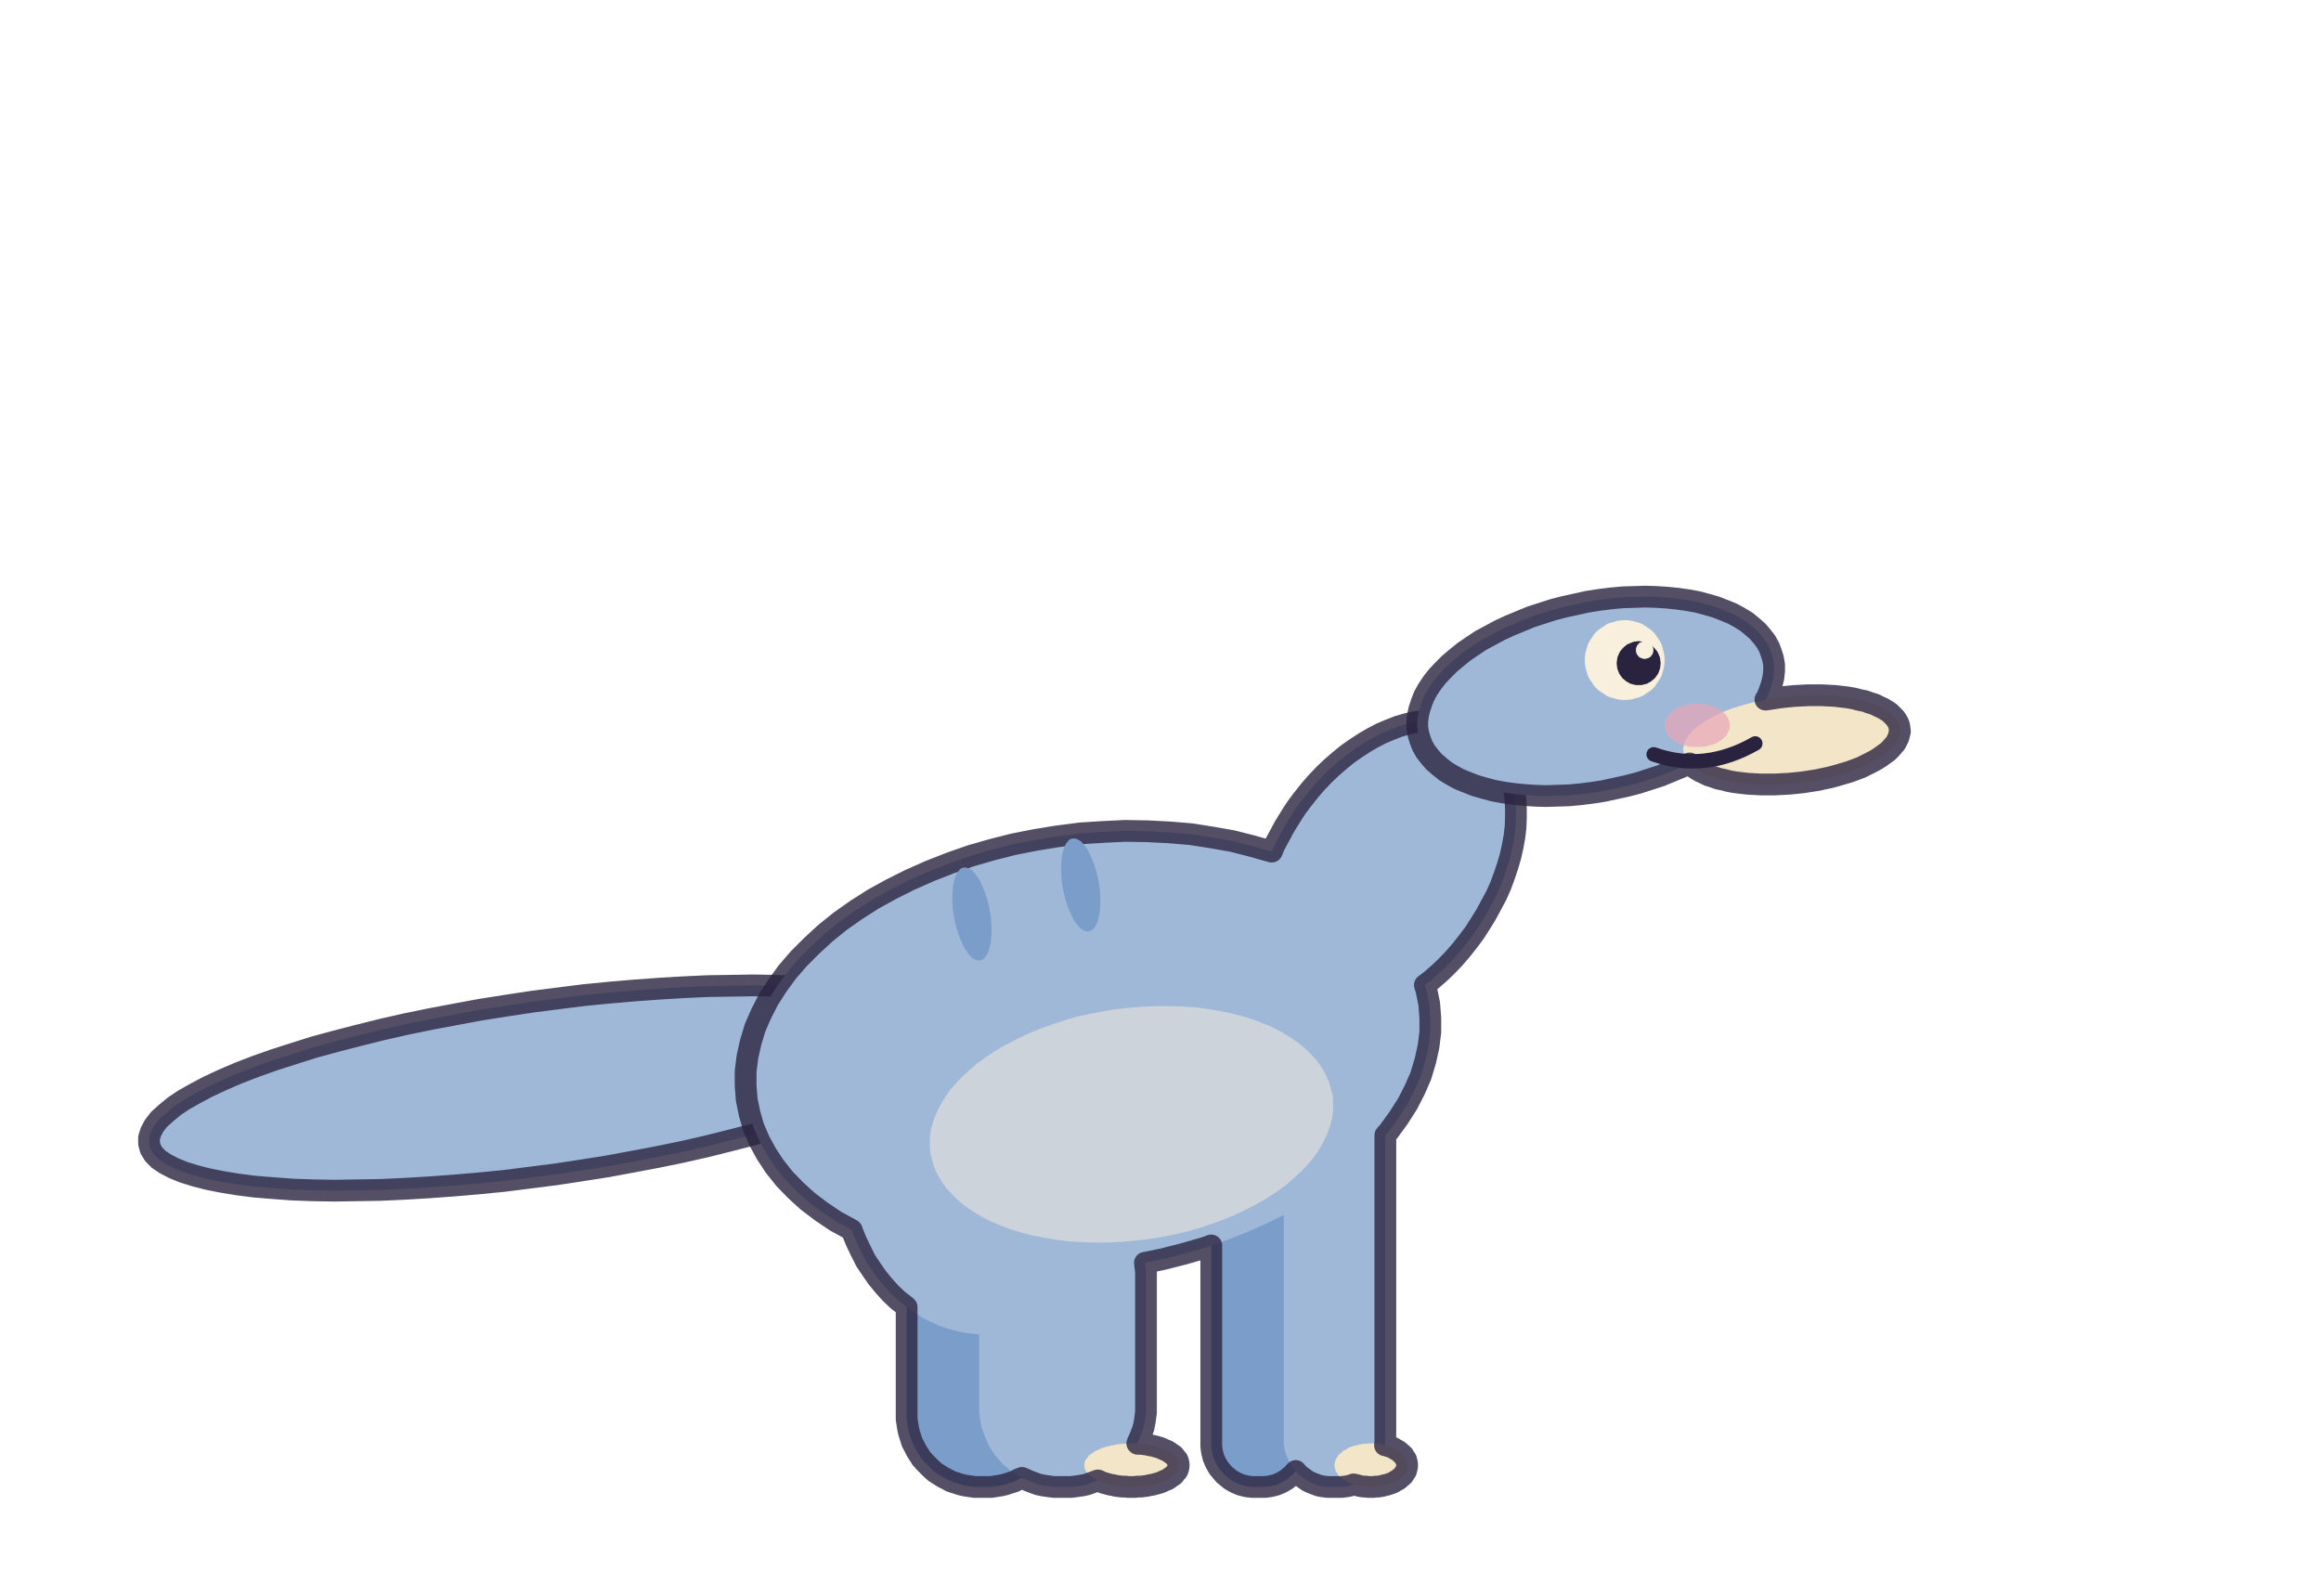
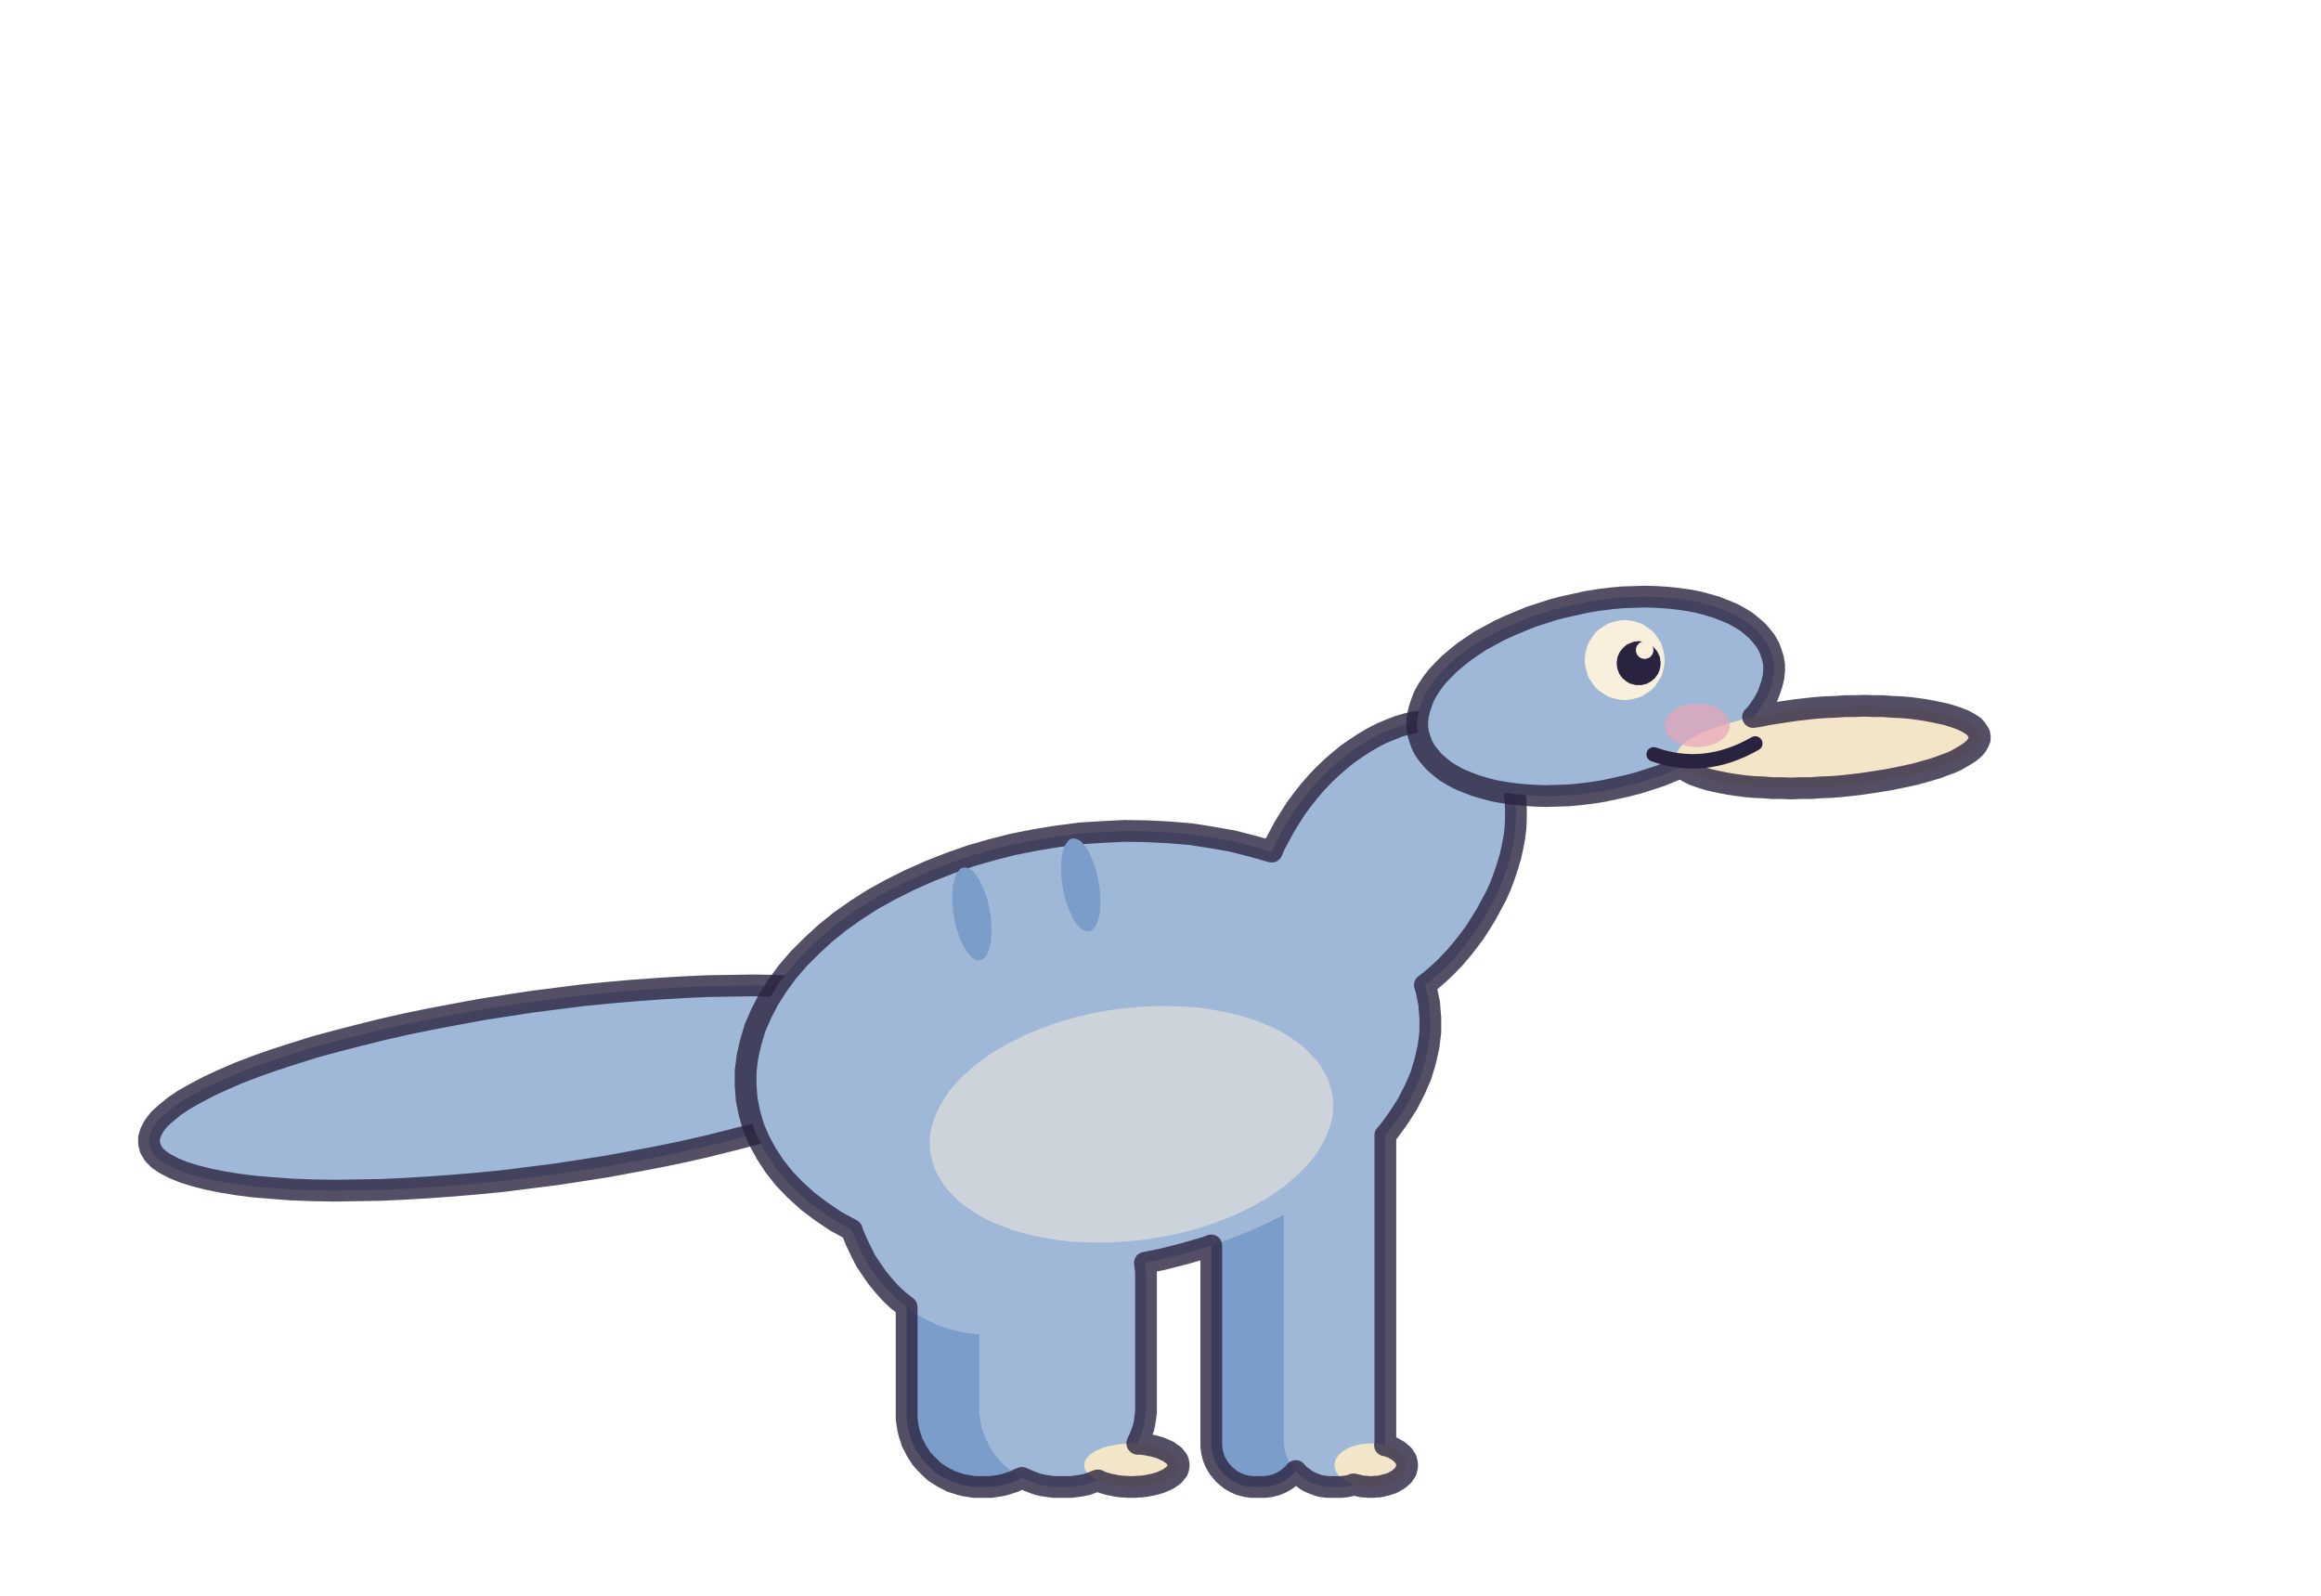
<svg xmlns="http://www.w3.org/2000/svg" version="1.1" width="640" height="440" viewBox="0 0 640 440">
  <g id="root" data-pivot="320 410">
    <g id="tail" data-pivot="190 300">
      <g id="tail_body">
        <path fill="#9fb8d8" d="M258.9 284.7L258.9 286.3L258.4 287.9L257.5 289.6L256.1 291.4L254.2 293.1L251.9 295L249.2 296.8L246 298.6L242.4 300.5L238.5 302.3L234.1 304.2L229.4 306L224.3 307.8L219 309.5L213.3 311.3L207.4 312.9L201.2 314.5L194.8 316.1L188.2 317.6L181.4 319L174.5 320.3L167.5 321.6L160.5 322.7L153.3 323.8L146.2 324.7L139.1 325.6L132 326.3L125 326.9L118.1 327.4L111.4 327.8L104.8 328.1L98.4 328.2L92.3 328.3L86.3 328.2L80.7 328L75.3 327.6L70.3 327.2L65.6 326.6L61.3 325.9L57.3 325.1L53.8 324.2L50.6 323.2L47.9 322.1L45.6 320.9L43.8 319.7L42.4 318.3L41.5 316.8L41.1 315.3L41.1 313.7L41.6 312.1L42.5 310.4L43.9 308.6L45.8 306.9L48.1 305L50.8 303.2L54 301.4L57.6 299.5L61.5 297.7L65.9 295.8L70.6 294L75.7 292.2L81 290.5L86.7 288.7L92.6 287.1L98.8 285.5L105.2 283.9L111.8 282.4L118.6 281L125.5 279.7L132.5 278.4L139.5 277.3L146.7 276.2L153.8 275.3L160.9 274.4L168 273.7L175 273.1L181.9 272.6L188.6 272.2L195.2 271.9L201.6 271.8L207.7 271.7L213.7 271.8L219.3 272L224.7 272.4L229.7 272.8L234.4 273.4L238.7 274.1L242.7 274.9L246.2 275.8L249.4 276.8L252.1 277.9L254.4 279.1L256.2 280.3L257.6 281.7L258.5 283.2Z" />
      </g>
      <g id="tail_outline" opacity="0.8">
        <path fill="none" stroke="#2a2340" stroke-width="6" stroke-linejoin="round" stroke-linecap="round" d="M258.9 284.7L258.9 286.3L258.4 287.9L257.5 289.6L256.1 291.4L254.2 293.1L251.9 295L249.2 296.8L246 298.6L242.4 300.5L238.5 302.3L234.1 304.2L229.4 306L224.3 307.8L219 309.5L213.3 311.3L207.4 312.9L201.2 314.5L194.8 316.1L188.2 317.6L181.4 319L174.5 320.3L167.5 321.6L160.5 322.7L153.3 323.8L146.2 324.7L139.1 325.6L132 326.3L125 326.9L118.1 327.4L111.4 327.8L104.8 328.1L98.4 328.2L92.3 328.3L86.3 328.2L80.7 328L75.3 327.6L70.3 327.2L65.6 326.6L61.3 325.9L57.3 325.1L53.8 324.2L50.6 323.2L47.9 322.1L45.6 320.9L43.8 319.7L42.4 318.3L41.5 316.8L41.1 315.3L41.1 313.7L41.6 312.1L42.5 310.4L43.9 308.6L45.8 306.9L48.1 305L50.8 303.2L54 301.4L57.6 299.5L61.5 297.7L65.9 295.8L70.6 294L75.7 292.2L81 290.5L86.7 288.7L92.6 287.1L98.8 285.5L105.2 283.9L111.8 282.4L118.6 281L125.5 279.7L132.5 278.4L139.5 277.3L146.7 276.2L153.8 275.3L160.9 274.4L168 273.7L175 273.1L181.9 272.6L188.6 272.2L195.2 271.9L201.6 271.8L207.7 271.7L213.7 271.8L219.3 272L224.7 272.4L229.7 272.8L234.4 273.4L238.7 274.1L242.7 274.9L246.2 275.8L249.4 276.8L252.1 277.9L254.4 279.1L256.2 280.3L257.6 281.7L258.5 283.2Z" />
      </g>
      <g id="tail_detail">
      </g>
    </g>
    <g id="root_body">
      <path fill="#7b9dc9" d="M334 398L334 332L334 331.2L334.1 330.4L334.2 329.7L334.4 328.9L334.6 328.1L334.9 327.4L335.2 326.7L335.6 326L336 325.3L336.5 324.7L337 324.1L337.5 323.5L338.1 323L338.7 322.5L339.3 322L340 321.6L340.7 321.2L341.4 320.9L342.1 320.6L342.9 320.4L343.7 320.2L344.4 320.1L345.2 320L346 320L348 320L348.8 320L349.6 320.1L350.3 320.2L351.1 320.4L351.9 320.6L352.6 320.9L353.3 321.2L354 321.6L354.7 322L355.3 322.5L355.9 323L356.5 323.5L357 324.1L357.5 324.7L358 325.3L358.4 326L358.8 326.7L359.1 327.4L359.4 328.1L359.6 328.9L359.8 329.7L359.9 330.4L360 331.2L360 332L360 398L360 398.8L359.9 399.6L359.8 400.3L359.6 401.1L359.4 401.9L359.1 402.6L358.8 403.3L358.4 404L358 404.7L357.5 405.3L357 405.9L356.5 406.5L355.9 407L355.3 407.5L354.7 408L354 408.4L353.3 408.8L352.6 409.1L351.9 409.4L351.1 409.6L350.3 409.8L349.6 409.9L348.8 410L348 410L346 410L345.2 410L344.4 409.9L343.7 409.8L342.9 409.6L342.1 409.4L341.4 409.1L340.7 408.8L340 408.4L339.3 408L338.7 407.5L338.1 407L337.5 406.5L337 405.9L336.5 405.3L336 404.7L335.6 404L335.2 403.3L334.9 402.6L334.6 401.9L334.4 401.1L334.2 400.3L334.1 399.6L334 398.8ZM250 390L250 350L250 348.7L250.2 347.4L250.4 346.1L250.7 344.8L251.1 343.6L251.5 342.3L252.1 341.2L252.7 340L253.4 338.9L254.1 337.8L255 336.8L255.9 335.9L256.8 335L257.8 334.1L258.9 333.4L260 332.7L261.2 332.1L262.3 331.5L263.6 331.1L264.8 330.7L266.1 330.4L267.4 330.2L268.7 330L270 330L272 330L273.3 330L274.6 330.2L275.9 330.4L277.2 330.7L278.4 331.1L279.7 331.5L280.8 332.1L282 332.7L283.1 333.4L284.2 334.1L285.2 335L286.1 335.9L287 336.8L287.9 337.8L288.6 338.9L289.3 340L289.9 341.2L290.5 342.3L290.9 343.6L291.3 344.8L291.6 346.1L291.8 347.4L292 348.7L292 350L292 390L292 391.3L291.8 392.6L291.6 393.9L291.3 395.2L290.9 396.4L290.5 397.7L289.9 398.8L289.3 400L288.6 401.1L287.9 402.2L287 403.2L286.1 404.1L285.2 405L284.2 405.9L283.1 406.6L282 407.3L280.8 407.9L279.7 408.5L278.4 408.9L277.2 409.3L275.9 409.6L274.6 409.8L273.3 410L272 410L270 410L268.7 410L267.4 409.8L266.1 409.6L264.8 409.3L263.6 408.9L262.3 408.5L261.2 407.9L260 407.3L258.9 406.6L257.8 405.9L256.8 405L255.9 404.1L255 403.2L254.1 402.2L253.4 401.1L252.7 400L252.1 398.8L251.5 397.7L251.1 396.4L250.7 395.2L250.4 393.9L250.2 392.6L250 391.3Z" />
      <path fill="#9fb8d8" d="M409.8 252.1L408.2 254.7L406.6 257.2L404.8 259.6L402.9 262L401 264.2L398.9 266.4L396.8 268.4L394.6 270.3L392.9 271.6L393.3 272.9L394.1 276.8L394.4 280.7L394.4 284.6L393.9 288.6L393 292.6L391.8 296.6L390.1 300.5L388.1 304.4L385.6 308.3L382.9 312L382 313L382 397L382 397.9L381.9 398.7L381.8 399.5L381.6 400.4L381.3 401.2L381 402L380.7 402.7L380.3 403.5L379.8 404.2L379.3 404.9L378.8 405.6L378.2 406.2L377.6 406.8L376.9 407.3L376.2 407.8L375.5 408.3L374.7 408.7L374 409L373.2 409.3L372.4 409.6L371.5 409.8L370.7 409.9L369.9 410L369 410L367 410L366.1 410L365.3 409.9L364.5 409.8L363.6 409.6L362.8 409.3L362 409L361.3 408.7L360.5 408.3L359.8 407.8L359.1 407.3L358.4 406.8L357.8 406.2L357.2 405.6L356.7 404.9L356.2 404.2L355.7 403.5L355.3 402.7L355 402L354.7 401.2L354.4 400.4L354.2 399.5L354.1 398.7L354 397.9L354 397L354 335L349.1 337.4L343.7 339.8L338.1 342L332.4 344L326.5 345.7L320.6 347.2L315.7 348.2L315.8 349.1L316 350.6L316 352L316 388L316 389.4L315.8 390.9L315.6 392.3L315.3 393.7L314.8 395.1L314.3 396.4L313.7 397.7L313.1 399L312.3 400.2L311.5 401.4L310.5 402.5L309.6 403.6L308.5 404.5L307.4 405.5L306.2 406.3L305 407.1L303.7 407.7L302.4 408.3L301.1 408.8L299.7 409.3L298.3 409.6L296.9 409.8L295.4 410L294 410L292 410L290.6 410L289.1 409.8L287.7 409.6L286.3 409.3L284.9 408.8L283.6 408.3L282.3 407.7L281 407.1L279.8 406.3L278.6 405.5L277.5 404.5L276.4 403.6L275.5 402.5L274.5 401.4L273.7 400.2L272.9 399L272.3 397.7L271.7 396.4L271.2 395.1L270.7 393.7L270.4 392.3L270.2 390.9L270 389.4L270 388L270 367.9L269.4 367.9L266.8 367.6L264.2 367.1L261.6 366.4L259.1 365.6L256.7 364.5L254.3 363.3L252 361.8L249.8 360.2L247.6 358.5L245.6 356.6L243.7 354.5L241.9 352.3L240.3 350L238.7 347.6L237.4 345L236.1 342.3L235 339.6L234.9 339.2L234.8 339.1L230.4 336.7L226.4 334L222.7 331.2L219.3 328.1L216.3 325L213.6 321.6L211.3 318.1L209.4 314.6L207.8 310.9L206.7 307.1L205.9 303.2L205.6 299.3L205.6 295.4L206.1 291.4L207 287.4L208.2 283.4L209.9 279.5L211.9 275.6L214.4 271.7L217.1 268L220.3 264.3L223.8 260.8L227.6 257.3L231.7 254L236.1 250.9L240.8 247.9L245.7 245.2L250.9 242.6L256.3 240.2L261.9 238L267.6 236L273.5 234.3L279.4 232.8L285.5 231.6L291.6 230.6L297.8 229.8L304 229.4L310.2 229.1L316.3 229.2L322.3 229.5L328.3 230L334.1 230.9L339.8 231.9L345.3 233.3L350.6 234.8L350.7 234.8L351.4 233.1L352.8 230.5L354.2 227.9L355.8 225.3L357.4 222.8L359.2 220.4L361.1 218L363 215.8L365.1 213.6L367.2 211.6L369.4 209.7L371.6 207.9L373.9 206.3L376.2 204.8L378.6 203.4L380.9 202.2L383.3 201.2L385.6 200.3L388 199.6L390.3 199.1L392.6 198.8L394.8 198.6L397 198.6L399.1 198.8L401.1 199.1L403.1 199.7L405 200.4L406.7 201.3L408.4 202.3L409.9 203.5L411.4 204.9L412.7 206.4L413.8 208.1L414.9 209.8L415.8 211.8L416.5 213.8L417.1 216L417.6 218.2L417.9 220.6L418 223L418 225.5L417.9 228.1L417.6 230.7L417.1 233.4L416.5 236.1L415.7 238.8L414.8 241.5L413.8 244.2L412.6 246.9L411.2 249.5Z" />
      <path fill="#ccd3da" d="M367.5 302.2L367.6 304.3L367.6 306.4L367.3 308.5L366.7 310.7L365.9 312.8L364.9 314.9L363.7 317L362.3 319.1L360.6 321.1L358.7 323.1L356.6 325L354.4 326.9L351.9 328.7L349.3 330.4L346.5 332L343.6 333.5L340.5 335L337.3 336.3L334 337.5L330.7 338.6L327.2 339.6L323.7 340.4L320.1 341.1L316.5 341.7L312.8 342.1L309.2 342.4L305.5 342.6L301.9 342.6L298.4 342.5L294.9 342.3L291.5 341.9L288.1 341.3L284.9 340.7L281.8 339.9L278.8 339L275.9 337.9L273.2 336.8L270.7 335.5L268.4 334.1L266.2 332.6L264.2 331L262.5 329.3L260.9 327.6L259.6 325.7L258.5 323.8L257.6 321.9L257 319.8L256.5 317.8L256.4 315.7L256.4 313.6L256.7 311.5L257.3 309.3L258.1 307.2L259.1 305.1L260.3 303L261.7 300.9L263.4 298.9L265.3 296.9L267.4 295L269.6 293.1L272.1 291.3L274.7 289.6L277.5 288L280.4 286.5L283.5 285L286.7 283.7L290 282.5L293.3 281.4L296.8 280.4L300.3 279.6L303.9 278.9L307.5 278.3L311.2 277.9L314.8 277.6L318.5 277.4L322.1 277.4L325.6 277.5L329.1 277.7L332.5 278.1L335.9 278.7L339.1 279.3L342.2 280.1L345.2 281L348.1 282.1L350.8 283.2L353.3 284.5L355.6 285.9L357.8 287.4L359.8 289L361.5 290.7L363.1 292.4L364.4 294.3L365.5 296.2L366.4 298.1L367 300.2Z" />
      <path fill="#f3e6c8" d="M325 403.6L325 404L325 404.4L324.9 404.8L324.8 405.2L324.6 405.6L324.3 405.9L324 406.3L323.7 406.7L323.3 407L322.8 407.3L322.3 407.7L321.8 408L321.2 408.2L320.6 408.5L319.9 408.8L319.2 409L318.5 409.2L317.7 409.4L317 409.5L316.2 409.7L315.4 409.8L314.5 409.9L313.7 409.9L312.9 410L312 410L311.1 410L310.3 409.9L309.5 409.9L308.6 409.8L307.8 409.7L307 409.5L306.3 409.4L305.5 409.2L304.8 409L304.1 408.8L303.4 408.5L302.8 408.2L302.2 408L301.7 407.7L301.2 407.3L300.7 407L300.3 406.7L300 406.3L299.7 405.9L299.4 405.6L299.2 405.2L299.1 404.8L299 404.4L299 404L299 403.6L299.1 403.2L299.2 402.8L299.4 402.4L299.7 402.1L300 401.7L300.3 401.3L300.7 401L301.2 400.7L301.7 400.3L302.2 400L302.8 399.8L303.4 399.5L304.1 399.2L304.8 399L305.5 398.8L306.3 398.6L307 398.5L307.8 398.3L308.6 398.2L309.5 398.1L310.3 398.1L311.1 398L312 398L312.9 398L313.7 398.1L314.5 398.1L315.4 398.2L316.2 398.3L317 398.5L317.7 398.6L318.5 398.8L319.2 399L319.9 399.2L320.6 399.5L321.2 399.8L321.8 400L322.3 400.3L322.8 400.7L323.3 401L323.7 401.3L324 401.7L324.3 402.1L324.6 402.4L324.8 402.8L324.9 403.2ZM388 403.6L388 404L388 404.4L387.9 404.8L387.8 405.2L387.7 405.6L387.5 405.9L387.2 406.3L387 406.7L386.7 407L386.3 407.3L385.9 407.7L385.5 408L385.1 408.2L384.6 408.5L384.1 408.8L383.6 409L383 409.2L382.4 409.4L381.8 409.5L381.2 409.7L380.6 409.8L380 409.9L379.3 409.9L378.7 410L378 410L377.3 410L376.7 409.9L376 409.9L375.4 409.8L374.8 409.7L374.2 409.5L373.6 409.4L373 409.2L372.4 409L371.9 408.8L371.4 408.5L370.9 408.2L370.5 408L370.1 407.7L369.7 407.3L369.3 407L369 406.7L368.8 406.3L368.5 405.9L368.3 405.6L368.2 405.2L368.1 404.8L368 404.4L368 404L368 403.6L368.1 403.2L368.2 402.8L368.3 402.4L368.5 402.1L368.8 401.7L369 401.3L369.3 401L369.7 400.7L370.1 400.3L370.5 400L370.9 399.8L371.4 399.5L371.9 399.2L372.4 399L373 398.8L373.6 398.6L374.2 398.5L374.8 398.3L375.4 398.2L376 398.1L376.7 398.1L377.3 398L378 398L378.7 398L379.3 398.1L380 398.1L380.6 398.2L381.2 398.3L381.8 398.5L382.4 398.6L383 398.8L383.6 399L384.1 399.2L384.6 399.5L385.1 399.8L385.5 400L385.9 400.3L386.3 400.7L386.7 401L387 401.3L387.2 401.7L387.5 402.1L387.7 402.4L387.8 402.8L387.9 403.2Z" />
    </g>
    <g id="root_outline" opacity="0.8">
      <path fill="none" stroke="#2a2340" stroke-width="6" stroke-linejoin="round" stroke-linecap="round" d="M411.2 249.5L409.8 252.1L408.2 254.7L406.6 257.2L404.8 259.6L402.9 262L401 264.2L398.9 266.4L396.8 268.4L394.6 270.3L392.9 271.6L393.3 272.9L394.1 276.8L394.4 280.7L394.4 284.6L393.9 288.6L393 292.6L391.8 296.6L390.1 300.5L388.1 304.4L385.6 308.3L382.9 312L382 313L382 397L382 397.9L381.9 398.5L382.4 398.6L383 398.8L383.6 399L384.1 399.2L384.6 399.5L385.1 399.8L385.5 400L385.9 400.3L386.3 400.7L386.7 401L387 401.3L387.2 401.7L387.5 402.1L387.7 402.4L387.8 402.8L387.9 403.2L388 403.6L388 404L388 404.4L387.9 404.8L387.8 405.2L387.7 405.6L387.5 405.9L387.2 406.3L387 406.7L386.7 407L386.3 407.3L385.9 407.7L385.5 408L385.1 408.2L384.6 408.5L384.1 408.8L383.6 409L383 409.2L382.4 409.4L381.8 409.5L381.2 409.7L380.6 409.8L380 409.9L379.3 409.9L378.7 410L378 410L377.3 410L376.7 409.9L376 409.9L375.4 409.8L374.8 409.7L374.2 409.5L373.6 409.4L373.3 409.3L373.2 409.3L372.4 409.6L371.5 409.8L370.7 409.9L369.9 410L369 410L367 410L366.1 410L365.3 409.9L364.5 409.8L363.6 409.6L362.8 409.3L362 409L361.3 408.7L360.5 408.3L359.8 407.8L359.1 407.3L358.4 406.8L357.8 406.2L357.3 405.6L357 405.9L356.5 406.5L355.9 407L355.3 407.5L354.7 408L354 408.4L353.3 408.8L352.6 409.1L351.9 409.4L351.1 409.6L350.3 409.8L349.6 409.9L348.8 410L348 410L346 410L345.2 410L344.4 409.9L343.7 409.8L342.9 409.6L342.1 409.4L341.4 409.1L340.7 408.8L340 408.4L339.3 408L338.7 407.5L338.1 407L337.5 406.5L337 405.9L336.5 405.3L336 404.7L335.6 404L335.2 403.3L334.9 402.6L334.6 401.9L334.4 401.1L334.2 400.3L334.1 399.6L334 398.8L334 398L334 343.4L332.4 344L326.5 345.7L320.6 347.2L315.7 348.2L315.8 349.1L316 350.6L316 352L316 388L316 389.4L315.8 390.9L315.6 392.3L315.3 393.7L314.8 395.1L314.3 396.4L313.7 397.7L313.6 398L313.7 398.1L314.5 398.1L315.4 398.2L316.2 398.3L317 398.5L317.7 398.6L318.5 398.8L319.2 399L319.9 399.2L320.6 399.5L321.2 399.8L321.8 400L322.3 400.3L322.8 400.7L323.3 401L323.7 401.3L324 401.7L324.3 402.1L324.6 402.4L324.8 402.8L324.9 403.2L325 403.6L325 404L325 404.4L324.9 404.8L324.8 405.2L324.6 405.6L324.3 405.9L324 406.3L323.7 406.7L323.3 407L322.8 407.3L322.3 407.7L321.8 408L321.2 408.2L320.6 408.5L319.9 408.8L319.2 409L318.5 409.2L317.7 409.4L317 409.5L316.2 409.7L315.4 409.8L314.5 409.9L313.7 409.9L312.9 410L312 410L311.1 410L310.3 409.9L309.5 409.9L308.6 409.8L307.8 409.7L307 409.5L306.3 409.4L305.5 409.2L304.8 409L304.1 408.8L303.4 408.5L302.8 408.2L302.7 408.2L302.4 408.3L301.1 408.8L299.7 409.3L298.3 409.6L296.9 409.8L295.4 410L294 410L292 410L290.6 410L289.1 409.8L287.7 409.6L286.3 409.3L284.9 408.8L283.6 408.3L282.3 407.7L281.8 407.5L280.8 407.9L279.7 408.5L278.4 408.9L277.2 409.3L275.9 409.6L274.6 409.8L273.3 410L272 410L270 410L268.7 410L267.4 409.8L266.1 409.6L264.8 409.3L263.6 408.9L262.3 408.5L261.2 407.9L260 407.3L258.9 406.6L257.8 405.9L256.8 405L255.9 404.1L255 403.2L254.1 402.2L253.4 401.1L252.7 400L252.1 398.8L251.5 397.7L251.1 396.4L250.7 395.2L250.4 393.9L250.2 392.6L250 391.3L250 390L250 360.4L249.8 360.2L247.6 358.5L245.6 356.6L243.7 354.5L241.9 352.3L240.3 350L238.7 347.6L237.4 345L236.1 342.3L235 339.6L234.9 339.2L234.8 339.1L230.4 336.7L226.4 334L222.7 331.2L219.3 328.1L216.3 325L213.6 321.6L211.3 318.1L209.4 314.6L207.8 310.9L206.7 307.1L205.9 303.2L205.6 299.3L205.6 295.4L206.1 291.4L207 287.4L208.2 283.4L209.9 279.5L211.9 275.6L214.4 271.7L217.1 268L220.3 264.3L223.8 260.8L227.6 257.3L231.7 254L236.1 250.9L240.8 247.9L245.7 245.2L250.9 242.6L256.3 240.2L261.9 238L267.6 236L273.5 234.3L279.4 232.8L285.5 231.6L291.6 230.6L297.8 229.8L304 229.4L310.2 229.1L316.3 229.2L322.3 229.5L328.3 230L334.1 230.9L339.8 231.9L345.3 233.3L350.6 234.8L350.7 234.8L351.4 233.1L352.8 230.5L354.2 227.9L355.8 225.3L357.4 222.8L359.2 220.4L361.1 218L363 215.8L365.1 213.6L367.2 211.6L369.4 209.7L371.6 207.9L373.9 206.3L376.2 204.8L378.6 203.4L380.9 202.2L383.3 201.2L385.6 200.3L388 199.6L390.3 199.1L392.6 198.8L394.8 198.6L397 198.6L399.1 198.8L401.1 199.1L403.1 199.7L405 200.4L406.7 201.3L408.4 202.3L409.9 203.5L411.4 204.9L412.7 206.4L413.8 208.1L414.9 209.8L415.8 211.8L416.5 213.8L417.1 216L417.6 218.2L417.9 220.6L418 223L418 225.5L417.9 228.1L417.6 230.7L417.1 233.4L416.5 236.1L415.7 238.8L414.8 241.5L413.8 244.2L412.6 246.9Z" />
    </g>
    <g id="root_detail">
      <path fill="#7b9dc9" d="M302.8 242.3L302.9 243.1L303.1 244L303.2 244.8L303.3 245.6L303.3 246.5L303.4 247.3L303.4 248.1L303.4 248.9L303.4 249.6L303.3 250.4L303.3 251.1L303.2 251.8L303.1 252.4L302.9 253.1L302.8 253.6L302.6 254.2L302.4 254.7L302.2 255.1L302 255.5L301.7 255.8L301.5 256.1L301.2 256.4L300.9 256.6L300.6 256.7L300.3 256.8L299.9 256.8L299.6 256.8L299.3 256.7L298.9 256.6L298.6 256.4L298.2 256.2L297.8 255.9L297.5 255.5L297.1 255.1L296.8 254.7L296.5 254.2L296.1 253.7L295.8 253.1L295.5 252.5L295.2 251.8L294.9 251.2L294.6 250.4L294.3 249.7L294.1 248.9L293.8 248.2L293.6 247.3L293.4 246.5L293.2 245.7L293.1 244.9L292.9 244L292.8 243.2L292.7 242.4L292.7 241.5L292.6 240.7L292.6 239.9L292.6 239.1L292.6 238.4L292.7 237.6L292.7 236.9L292.8 236.2L292.9 235.6L293.1 234.9L293.2 234.4L293.4 233.8L293.6 233.3L293.8 232.9L294 232.5L294.3 232.2L294.5 231.9L294.8 231.6L295.1 231.4L295.4 231.3L295.7 231.2L296.1 231.2L296.4 231.2L296.7 231.3L297.1 231.4L297.4 231.6L297.8 231.8L298.2 232.1L298.5 232.5L298.9 232.9L299.2 233.3L299.5 233.8L299.9 234.3L300.2 234.9L300.5 235.5L300.8 236.2L301.1 236.8L301.4 237.6L301.7 238.3L301.9 239.1L302.2 239.8L302.4 240.7L302.6 241.5ZM272.8 250.3L272.9 251.1L273.1 252L273.2 252.8L273.3 253.6L273.3 254.5L273.4 255.3L273.4 256.1L273.4 256.9L273.4 257.6L273.3 258.4L273.3 259.1L273.2 259.8L273.1 260.4L272.9 261.1L272.8 261.6L272.6 262.2L272.4 262.7L272.2 263.1L272 263.5L271.7 263.8L271.5 264.1L271.2 264.4L270.9 264.6L270.6 264.7L270.3 264.8L269.9 264.8L269.6 264.8L269.3 264.7L268.9 264.6L268.6 264.4L268.2 264.2L267.8 263.9L267.5 263.5L267.1 263.1L266.8 262.7L266.5 262.2L266.1 261.7L265.8 261.1L265.5 260.5L265.2 259.8L264.9 259.2L264.6 258.4L264.3 257.7L264.1 256.9L263.8 256.2L263.6 255.3L263.4 254.5L263.2 253.7L263.1 252.9L262.9 252L262.8 251.2L262.7 250.4L262.7 249.5L262.6 248.7L262.6 247.9L262.6 247.1L262.6 246.4L262.7 245.6L262.7 244.9L262.8 244.2L262.9 243.6L263.1 242.9L263.2 242.4L263.4 241.8L263.6 241.3L263.8 240.9L264 240.5L264.3 240.2L264.5 239.9L264.8 239.6L265.1 239.4L265.4 239.3L265.7 239.2L266.1 239.2L266.4 239.2L266.7 239.3L267.1 239.4L267.4 239.6L267.8 239.8L268.2 240.1L268.5 240.5L268.9 240.9L269.2 241.3L269.5 241.8L269.9 242.3L270.2 242.9L270.5 243.5L270.8 244.2L271.1 244.8L271.4 245.6L271.7 246.3L271.9 247.1L272.2 247.8L272.4 248.7L272.6 249.5Z" />
    </g>
    <g id="head" data-pivot="430 170">
      <g id="head_body">
        <path fill="#9fb8d8" d="M488.9 181.6L489.2 183.3L489.2 185L489 186.8L488.6 188.5L488 190.3L487.3 192.1L486.3 193.9L485.1 195.7L483.7 197.5L482.1 199.2L480.3 201L478.4 202.6L476.3 204.3L474.1 205.8L471.7 207.4L469.1 208.8L466.5 210.2L463.7 211.5L460.8 212.7L457.9 213.9L454.8 214.9L451.7 215.9L448.6 216.7L445.4 217.4L442.2 218.1L439 218.6L435.8 219L432.6 219.3L429.4 219.4L426.3 219.5L423.2 219.4L420.2 219.2L417.3 218.9L414.5 218.5L411.8 218L409.2 217.3L406.8 216.6L404.5 215.7L402.3 214.8L400.3 213.7L398.5 212.6L396.9 211.3L395.4 210L394.2 208.6L393.1 207.2L392.2 205.6L391.6 204L391.1 202.4L390.8 200.7L390.8 199L391 197.2L391.4 195.5L392 193.7L392.7 191.9L393.7 190.1L394.9 188.3L396.3 186.5L397.9 184.8L399.7 183L401.6 181.4L403.7 179.7L405.9 178.2L408.3 176.6L410.9 175.2L413.5 173.8L416.3 172.5L419.2 171.3L422.1 170.1L425.2 169.1L428.3 168.1L431.4 167.3L434.6 166.6L437.8 165.9L441 165.4L444.2 165L447.4 164.7L450.6 164.6L453.7 164.5L456.8 164.6L459.8 164.8L462.7 165.1L465.5 165.5L468.2 166L470.8 166.7L473.2 167.4L475.5 168.3L477.7 169.2L479.7 170.3L481.5 171.4L483.1 172.7L484.6 174L485.8 175.4L486.9 176.8L487.8 178.4L488.4 180Z" />
-         <path fill="#f3e6c8" d="M523.8 200.9L523.9 201.7L523.7 202.4L523.5 203.3L523.1 204.1L522.7 204.9L522 205.7L521.3 206.5L520.5 207.3L519.5 208L518.4 208.8L517.3 209.5L516 210.2L514.6 210.9L513.2 211.6L511.6 212.2L510 212.8L508.3 213.3L506.6 213.8L504.8 214.3L502.9 214.7L501.1 215.1L499.1 215.4L497.2 215.7L495.3 215.9L493.3 216.1L491.3 216.2L489.4 216.3L487.5 216.3L485.6 216.3L483.7 216.2L481.9 216.1L480.2 215.9L478.5 215.7L476.8 215.4L475.3 215L473.8 214.7L472.4 214.2L471.1 213.8L469.9 213.2L468.8 212.7L467.8 212.1L466.9 211.5L466.2 210.8L465.5 210.1L465 209.4L464.6 208.7L464.3 207.9L464.2 207.1L464.1 206.3L464.3 205.6L464.5 204.7L464.9 203.9L465.3 203.1L466 202.3L466.7 201.5L467.5 200.7L468.5 200L469.6 199.2L470.7 198.5L472 197.8L473.4 197.1L474.8 196.4L476.4 195.8L478 195.2L479.7 194.7L481.4 194.2L483.2 193.7L485.1 193.3L486.9 192.9L488.9 192.6L490.8 192.3L492.7 192.1L494.7 191.9L496.7 191.8L498.6 191.7L500.5 191.7L502.4 191.7L504.3 191.8L506.1 191.9L507.8 192.1L509.5 192.3L511.2 192.6L512.7 193L514.2 193.3L515.6 193.8L516.9 194.2L518.1 194.8L519.2 195.3L520.2 195.9L521.1 196.5L521.8 197.2L522.5 197.9L523 198.6L523.4 199.3L523.7 200.1Z" />
+         <path fill="#f3e6c8" d="M545.9 203.1L545.9 203.8L545.6 204.5L545.2 205.3L544.7 206L543.9 206.8L543 207.5L541.9 208.2L540.7 208.9L539.3 209.7L537.7 210.4L536 211L534.2 211.7L532.2 212.3L530.1 212.9L527.9 213.5L525.6 214L523.2 214.5L520.7 215L518.2 215.4L515.6 215.8L512.9 216.2L510.2 216.5L507.5 216.8L504.8 217L502 217.1L499.3 217.3L496.6 217.3L493.9 217.4L491.3 217.3L488.7 217.3L486.2 217.1L483.7 217L481.4 216.8L479.1 216.5L477 216.2L474.9 215.8L473 215.4L471.2 215L469.6 214.5L468.1 214L466.8 213.5L465.6 212.9L464.6 212.3L463.7 211.7L463.1 211L462.6 210.3L462.2 209.6L462.1 208.9L462.1 208.2L462.4 207.5L462.8 206.7L463.3 206L464.1 205.2L465 204.5L466.1 203.8L467.3 203.1L468.7 202.3L470.3 201.6L472 201L473.8 200.3L475.8 199.7L477.9 199.1L480.1 198.5L482.4 198L484.8 197.5L487.3 197L489.8 196.6L492.4 196.2L495.1 195.8L497.8 195.5L500.5 195.2L503.2 195L506 194.9L508.7 194.7L511.4 194.7L514.1 194.6L516.7 194.7L519.3 194.7L521.8 194.9L524.3 195L526.6 195.2L528.9 195.5L531 195.8L533.1 196.2L535 196.6L536.8 197L538.4 197.5L539.9 198L541.2 198.5L542.4 199.1L543.4 199.7L544.3 200.3L544.9 201L545.4 201.7L545.8 202.4Z" />
        <path fill="#f8efdc" d="M459 182L459 182.7L458.9 183.4L458.8 184.1L458.6 184.8L458.4 185.5L458.2 186.2L457.9 186.9L457.5 187.5L457.1 188.1L456.7 188.7L456.3 189.3L455.8 189.8L455.3 190.3L454.7 190.7L454.1 191.1L453.5 191.5L452.9 191.9L452.2 192.2L451.5 192.4L450.8 192.6L450.1 192.8L449.4 192.9L448.7 193L448 193L447.3 193L446.6 192.9L445.9 192.8L445.2 192.6L444.5 192.4L443.8 192.2L443.1 191.9L442.5 191.5L441.9 191.1L441.3 190.7L440.7 190.3L440.2 189.8L439.7 189.3L439.3 188.7L438.9 188.1L438.5 187.5L438.1 186.9L437.8 186.2L437.6 185.5L437.4 184.8L437.2 184.1L437.1 183.4L437 182.7L437 182L437 181.3L437.1 180.6L437.2 179.9L437.4 179.2L437.6 178.5L437.8 177.8L438.1 177.1L438.5 176.5L438.9 175.9L439.3 175.3L439.7 174.7L440.2 174.2L440.7 173.7L441.3 173.3L441.9 172.9L442.5 172.5L443.1 172.1L443.8 171.8L444.5 171.6L445.2 171.4L445.9 171.2L446.6 171.1L447.3 171L448 171L448.7 171L449.4 171.1L450.1 171.2L450.8 171.4L451.5 171.6L452.2 171.8L452.9 172.1L453.5 172.5L454.1 172.9L454.7 173.3L455.3 173.7L455.8 174.2L456.3 174.7L456.7 175.3L457.1 175.9L457.5 176.5L457.9 177.1L458.2 177.8L458.4 178.5L458.6 179.2L458.8 179.9L458.9 180.6L459 181.3Z" />
        <path fill="#2a2340" d="M457.9 182.9L457.9 183.3L457.8 183.7L457.8 184.1L457.7 184.4L457.6 184.8L457.4 185.2L457.3 185.6L457.1 185.9L456.9 186.2L456.6 186.6L456.4 186.9L456.1 187.2L455.8 187.4L455.5 187.7L455.2 187.9L454.9 188.1L454.5 188.3L454.2 188.5L453.8 188.6L453.4 188.7L453 188.8L452.6 188.9L452.2 188.9L451.9 188.9L451.5 188.9L451.1 188.9L450.7 188.8L450.3 188.7L449.9 188.6L449.5 188.5L449.2 188.3L448.8 188.1L448.5 187.9L448.2 187.7L447.9 187.4L447.6 187.2L447.3 186.9L447.1 186.6L446.8 186.2L446.6 185.9L446.4 185.6L446.3 185.2L446.1 184.8L446 184.4L445.9 184.1L445.9 183.7L445.8 183.3L445.8 182.9L445.8 182.5L445.9 182.1L445.9 181.7L446 181.3L446.1 180.9L446.3 180.6L446.4 180.2L446.6 179.9L446.8 179.5L447.1 179.2L447.3 178.9L447.6 178.6L447.9 178.3L448.2 178.1L448.5 177.8L448.8 177.6L449.2 177.5L449.5 177.3L449.9 177.2L450.3 177L450.7 176.9L451.1 176.9L451.5 176.8L451.9 176.8L452.2 176.8L452.6 176.9L453 176.9L453.4 177L453.8 177.2L454.2 177.3L454.5 177.5L454.9 177.6L455.2 177.8L455.5 178.1L455.8 178.3L456.1 178.6L456.4 178.9L456.6 179.2L456.9 179.5L457.1 179.9L457.3 180.2L457.4 180.6L457.6 180.9L457.7 181.3L457.8 181.7L457.8 182.1L457.9 182.5Z" />
      </g>
      <g id="head_outline" opacity="0.8">
-         <path fill="none" stroke="#2a2340" stroke-width="6" stroke-linejoin="round" stroke-linecap="round" d="M487.8 178.4L488.4 180L488.9 181.6L489.2 183.3L489.2 185L489 186.8L488.6 188.5L488 190.3L487.3 192.1L486.8 192.9L486.9 192.9L488.9 192.6L490.8 192.3L492.7 192.1L494.7 191.9L496.7 191.8L498.6 191.7L500.5 191.7L502.4 191.7L504.3 191.8L506.1 191.9L507.8 192.1L509.5 192.3L511.2 192.6L512.7 193L514.2 193.3L515.6 193.8L516.9 194.2L518.1 194.8L519.2 195.3L520.2 195.9L521.1 196.5L521.8 197.2L522.5 197.9L523 198.6L523.4 199.3L523.7 200.1L523.8 200.9L523.9 201.7L523.7 202.4L523.5 203.3L523.1 204.1L522.7 204.9L522 205.7L521.3 206.5L520.5 207.3L519.5 208L518.4 208.8L517.3 209.5L516 210.2L514.6 210.9L513.2 211.6L511.6 212.2L510 212.8L508.3 213.3L506.6 213.8L504.8 214.3L502.9 214.7L501.1 215.1L499.1 215.4L497.2 215.7L495.3 215.9L493.3 216.1L491.3 216.2L489.4 216.3L487.5 216.3L485.6 216.3L483.7 216.2L481.9 216.1L480.2 215.9L478.5 215.7L476.8 215.4L475.3 215L473.8 214.7L472.4 214.2L471.1 213.8L469.9 213.2L468.8 212.7L467.8 212.1L466.9 211.5L466.2 210.8L465.9 210.5L463.7 211.5L460.8 212.7L457.9 213.9L454.8 214.9L451.7 215.9L448.6 216.7L445.4 217.4L442.2 218.1L439 218.6L435.8 219L432.6 219.3L429.4 219.4L426.3 219.5L423.2 219.4L420.2 219.2L417.3 218.9L414.5 218.5L411.8 218L409.2 217.3L406.8 216.6L404.5 215.7L402.3 214.8L400.3 213.7L398.5 212.6L396.9 211.3L395.4 210L394.2 208.6L393.1 207.2L392.2 205.6L391.6 204L391.1 202.4L390.8 200.7L390.8 199L391 197.2L391.4 195.5L392 193.7L392.7 191.9L393.7 190.1L394.9 188.3L396.3 186.5L397.9 184.8L399.7 183L401.6 181.4L403.7 179.7L405.9 178.2L408.3 176.6L410.9 175.2L413.5 173.8L416.3 172.5L419.2 171.3L422.1 170.1L425.2 169.1L428.3 168.1L431.4 167.3L434.6 166.6L437.8 165.9L441 165.4L444.2 165L447.4 164.7L450.6 164.6L453.7 164.5L456.8 164.6L459.8 164.8L462.7 165.1L465.5 165.5L468.2 166L470.8 166.7L473.2 167.4L475.5 168.3L477.7 169.2L479.7 170.3L481.5 171.4L483.1 172.7L484.6 174L485.8 175.4L486.9 176.8Z" />
+         <path fill="none" stroke="#2a2340" stroke-width="6" stroke-linejoin="round" stroke-linecap="round" d="M487.8 178.4L488.4 180L488.9 181.6L489.2 183.3L489.2 185L489 186.8L488.6 188.5L488 190.3L487.3 192.1L486.3 193.9L485.1 195.7L483.7 197.5L483.4 197.7L484.8 197.5L487.3 197L489.8 196.6L492.4 196.2L495.1 195.8L497.8 195.5L500.5 195.2L503.2 195L506 194.9L508.7 194.7L511.4 194.7L514.1 194.6L516.7 194.7L519.3 194.7L521.8 194.9L524.3 195L526.6 195.2L528.9 195.5L531 195.8L533.1 196.2L535 196.6L536.8 197L538.4 197.5L539.9 198L541.2 198.5L542.4 199.1L543.4 199.7L544.3 200.3L544.9 201L545.4 201.7L545.8 202.4L545.9 203.1L545.9 203.8L545.6 204.5L545.2 205.3L544.7 206L543.9 206.8L543 207.5L541.9 208.2L540.7 208.9L539.3 209.7L537.7 210.4L536 211L534.2 211.7L532.2 212.3L530.1 212.9L527.9 213.5L525.6 214L523.2 214.5L520.7 215L518.2 215.4L515.6 215.8L512.9 216.2L510.2 216.5L507.5 216.8L504.8 217L502 217.1L499.3 217.3L496.6 217.3L493.9 217.4L491.3 217.3L488.7 217.3L486.2 217.1L483.7 217L481.4 216.8L479.1 216.5L477 216.2L474.9 215.8L473 215.4L471.2 215L469.6 214.5L468.1 214L466.8 213.5L465.6 212.9L464.6 212.3L463.7 211.7L463.6 211.6L460.8 212.7L457.9 213.9L454.8 214.9L451.7 215.9L448.6 216.7L445.4 217.4L442.2 218.1L439 218.6L435.8 219L432.6 219.3L429.4 219.4L426.3 219.5L423.2 219.4L420.2 219.2L417.3 218.9L414.5 218.5L411.8 218L409.2 217.3L406.8 216.6L404.5 215.7L402.3 214.8L400.3 213.7L398.5 212.6L396.9 211.3L395.4 210L394.2 208.6L393.1 207.2L392.2 205.6L391.6 204L391.1 202.4L390.8 200.7L390.8 199L391 197.2L391.4 195.5L392 193.7L392.7 191.9L393.7 190.1L394.9 188.3L396.3 186.5L397.9 184.8L399.7 183L401.6 181.4L403.7 179.7L405.9 178.2L408.3 176.6L410.9 175.2L413.5 173.8L416.3 172.5L419.2 171.3L422.1 170.1L425.2 169.1L428.3 168.1L431.4 167.3L434.6 166.6L437.8 165.9L441 165.4L444.2 165L447.4 164.7L450.6 164.6L453.7 164.5L456.8 164.6L459.8 164.8L462.7 165.1L465.5 165.5L468.2 166L470.8 166.7L473.2 167.4L475.5 168.3L477.7 169.2L479.7 170.3L481.5 171.4L483.1 172.7L484.6 174L485.8 175.4L486.9 176.8Z" />
      </g>
      <g id="head_detail">
        <path fill="#f8efdc" d="M455.9 179.2L455.9 179.4L455.9 179.6L455.9 179.7L455.8 179.9L455.8 180L455.7 180.2L455.7 180.3L455.6 180.5L455.5 180.6L455.4 180.7L455.3 180.8L455.2 181L455.1 181.1L455 181.2L454.8 181.3L454.7 181.3L454.6 181.4L454.4 181.5L454.3 181.5L454.1 181.6L454 181.6L453.8 181.6L453.7 181.7L453.5 181.7L453.3 181.7L453.2 181.6L453 181.6L452.9 181.6L452.7 181.5L452.6 181.5L452.4 181.4L452.3 181.3L452.2 181.3L452 181.2L451.9 181.1L451.8 181L451.7 180.8L451.6 180.7L451.5 180.6L451.4 180.5L451.3 180.3L451.3 180.2L451.2 180L451.2 179.9L451.1 179.7L451.1 179.6L451.1 179.4L451.1 179.2L451.1 179.1L451.1 178.9L451.1 178.8L451.2 178.6L451.2 178.5L451.3 178.3L451.3 178.2L451.4 178L451.5 177.9L451.6 177.8L451.7 177.7L451.8 177.5L451.9 177.4L452 177.3L452.2 177.2L452.3 177.2L452.4 177.1L452.6 177L452.7 177L452.9 176.9L453 176.9L453.2 176.9L453.3 176.8L453.5 176.8L453.7 176.8L453.8 176.9L454 176.9L454.1 176.9L454.3 177L454.4 177L454.6 177.1L454.7 177.2L454.8 177.2L455 177.3L455.1 177.4L455.2 177.5L455.3 177.7L455.4 177.8L455.5 177.9L455.6 178L455.7 178.2L455.7 178.3L455.8 178.5L455.8 178.6L455.9 178.8L455.9 178.9L455.9 179.1Z" />
        <path fill="#e8a6b8" fill-opacity="0.7" d="M477 200L477 200.4L476.9 200.8L476.8 201.2L476.7 201.6L476.5 201.9L476.3 202.3L476.1 202.7L475.8 203L475.5 203.3L475.1 203.7L474.8 204L474.4 204.2L473.9 204.5L473.5 204.8L473 205L472.5 205.2L472 205.4L471.4 205.5L470.9 205.7L470.3 205.8L469.8 205.9L469.2 205.9L468.6 206L468 206L467.4 206L466.8 205.9L466.2 205.9L465.7 205.8L465.1 205.7L464.6 205.5L464 205.4L463.5 205.2L463 205L462.5 204.8L462.1 204.5L461.6 204.2L461.2 204L460.9 203.7L460.5 203.3L460.2 203L459.9 202.7L459.7 202.3L459.5 201.9L459.3 201.6L459.2 201.2L459.1 200.8L459 200.4L459 200L459 199.6L459.1 199.2L459.2 198.8L459.3 198.4L459.5 198.1L459.7 197.7L459.9 197.3L460.2 197L460.5 196.7L460.9 196.3L461.2 196L461.6 195.8L462.1 195.5L462.5 195.2L463 195L463.5 194.8L464 194.6L464.6 194.5L465.1 194.3L465.7 194.2L466.2 194.1L466.8 194.1L467.4 194L468 194L468.6 194L469.2 194.1L469.8 194.1L470.3 194.2L470.9 194.3L471.4 194.5L472 194.6L472.5 194.8L473 195L473.5 195.2L473.9 195.5L474.4 195.8L474.8 196L475.1 196.3L475.5 196.7L475.8 197L476.1 197.3L476.3 197.7L476.5 198.1L476.7 198.4L476.8 198.8L476.9 199.2L477 199.6Z" />
        <path fill="none" stroke="#2a2340" stroke-width="4" stroke-linecap="round" stroke-linejoin="round" d="M456 208Q470 213 484 205" />
      </g>
    </g>
  </g>
</svg>
